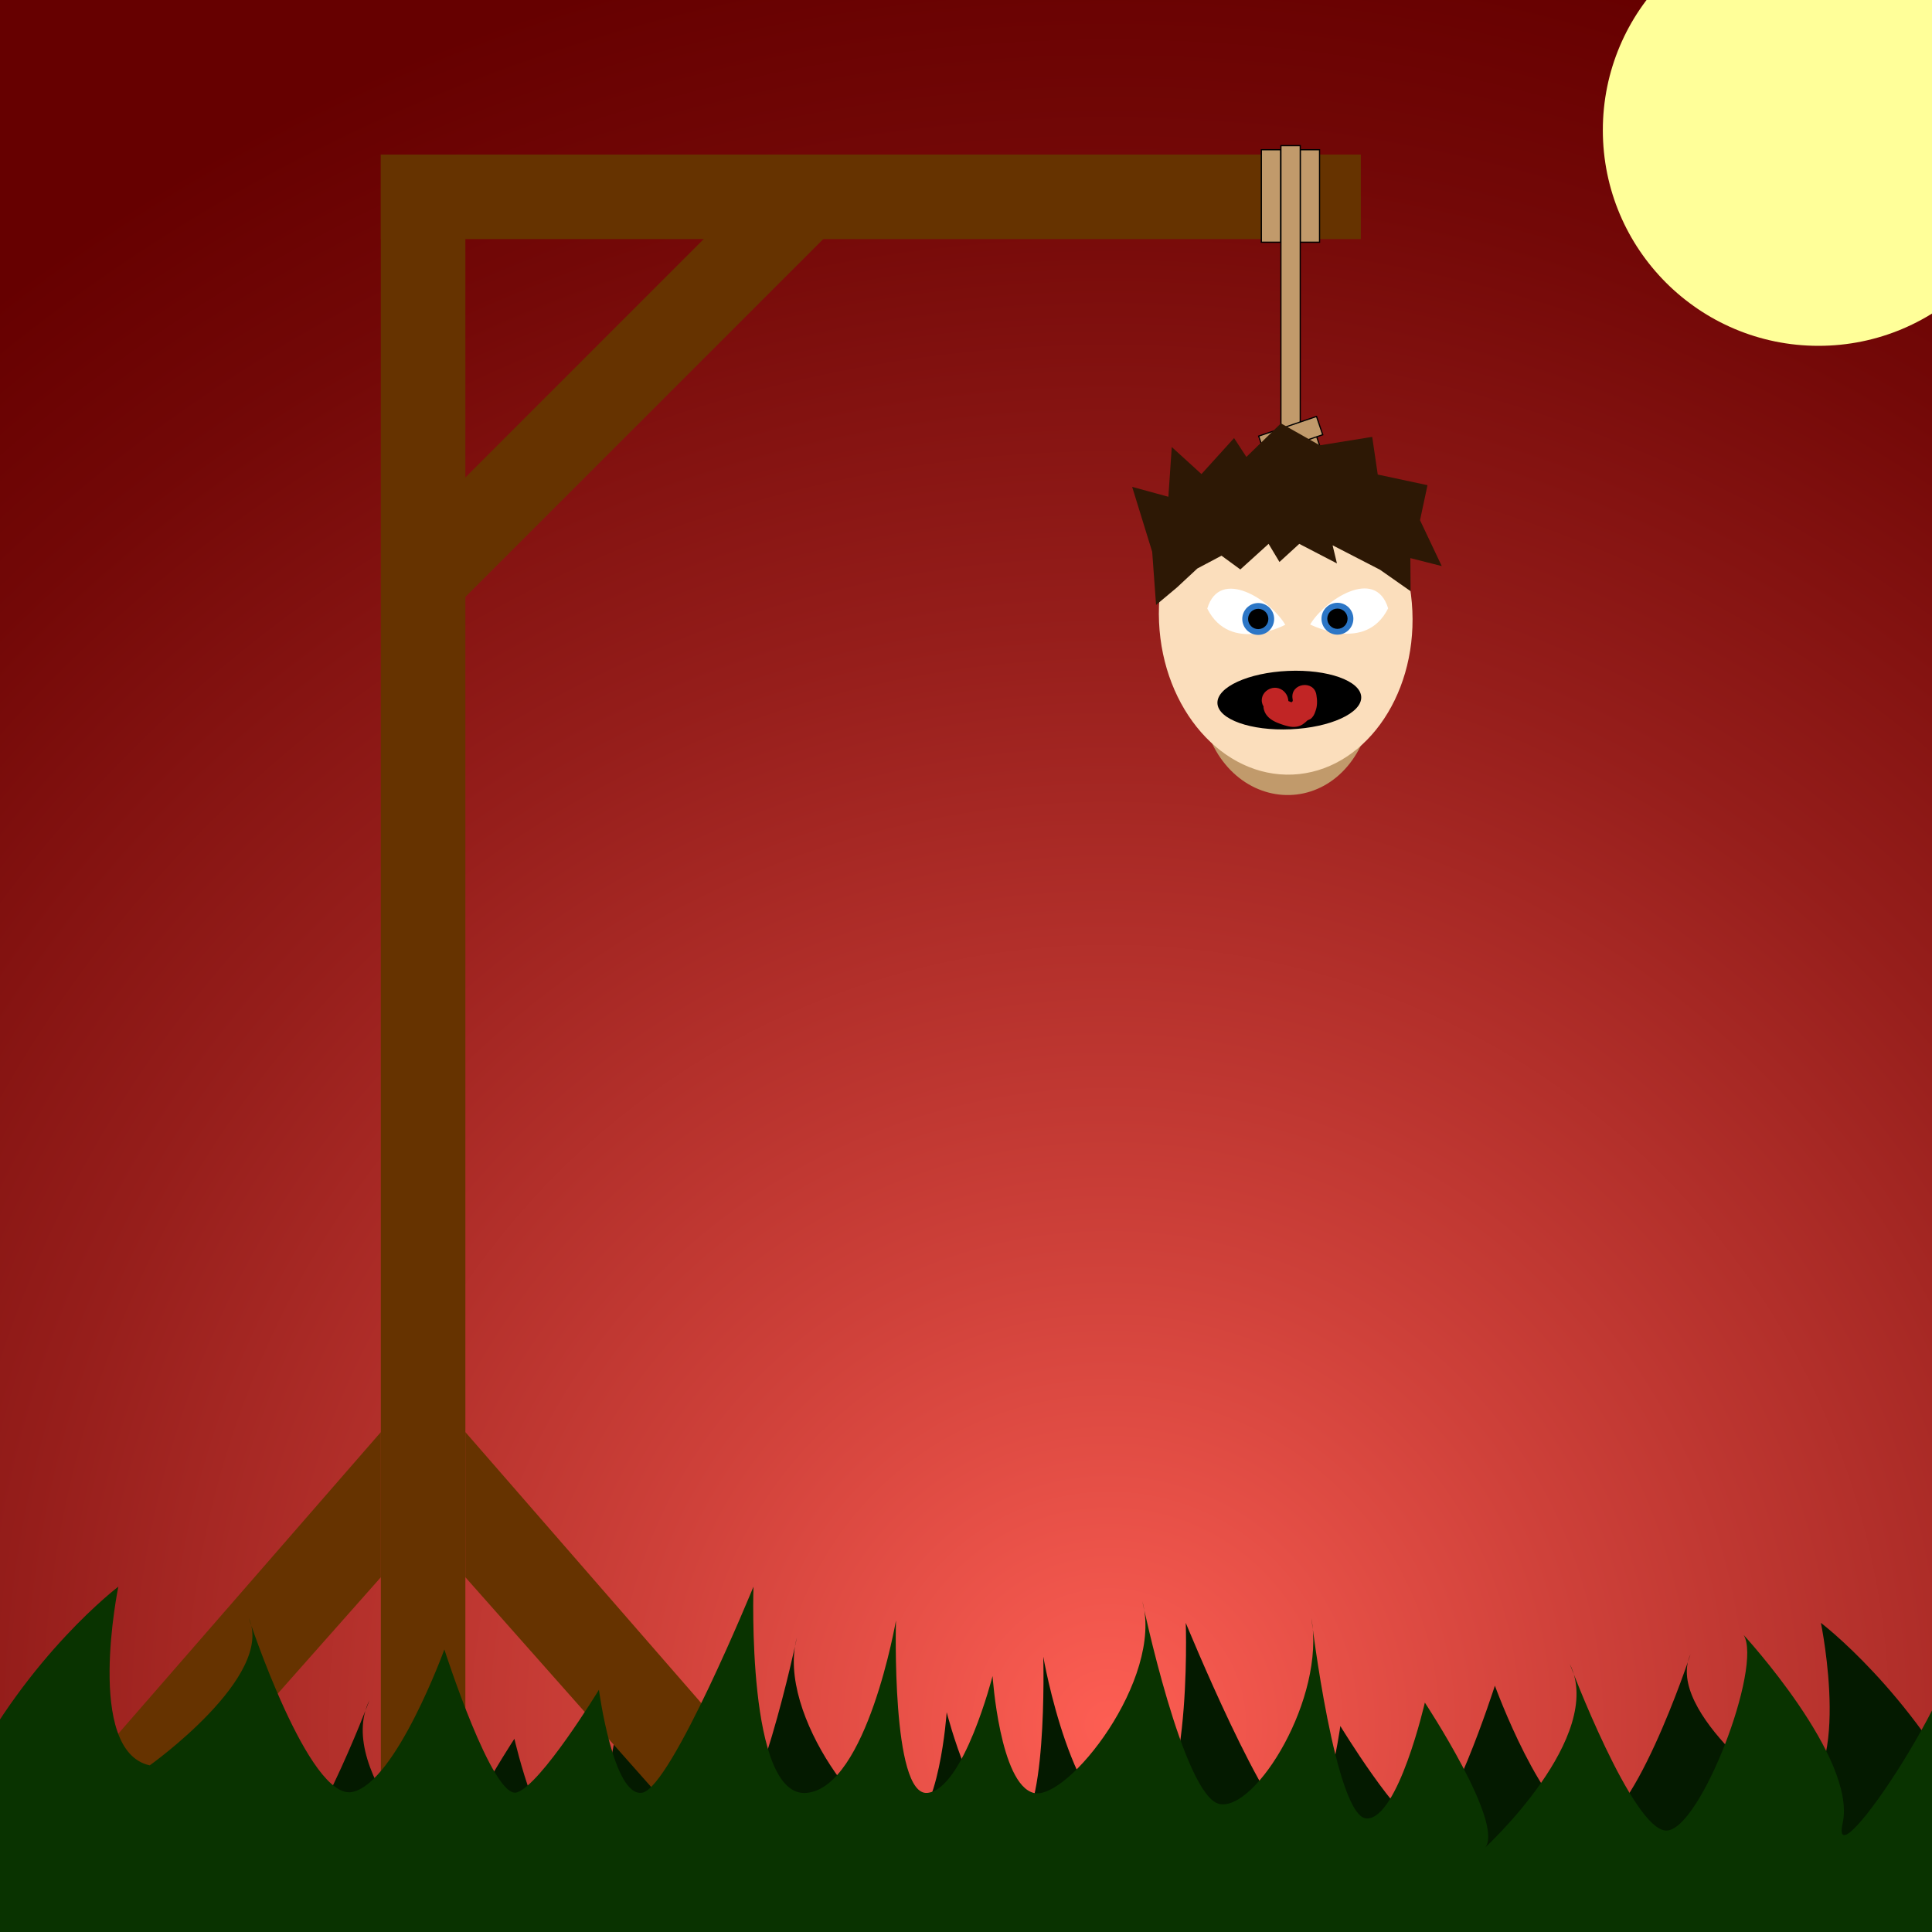
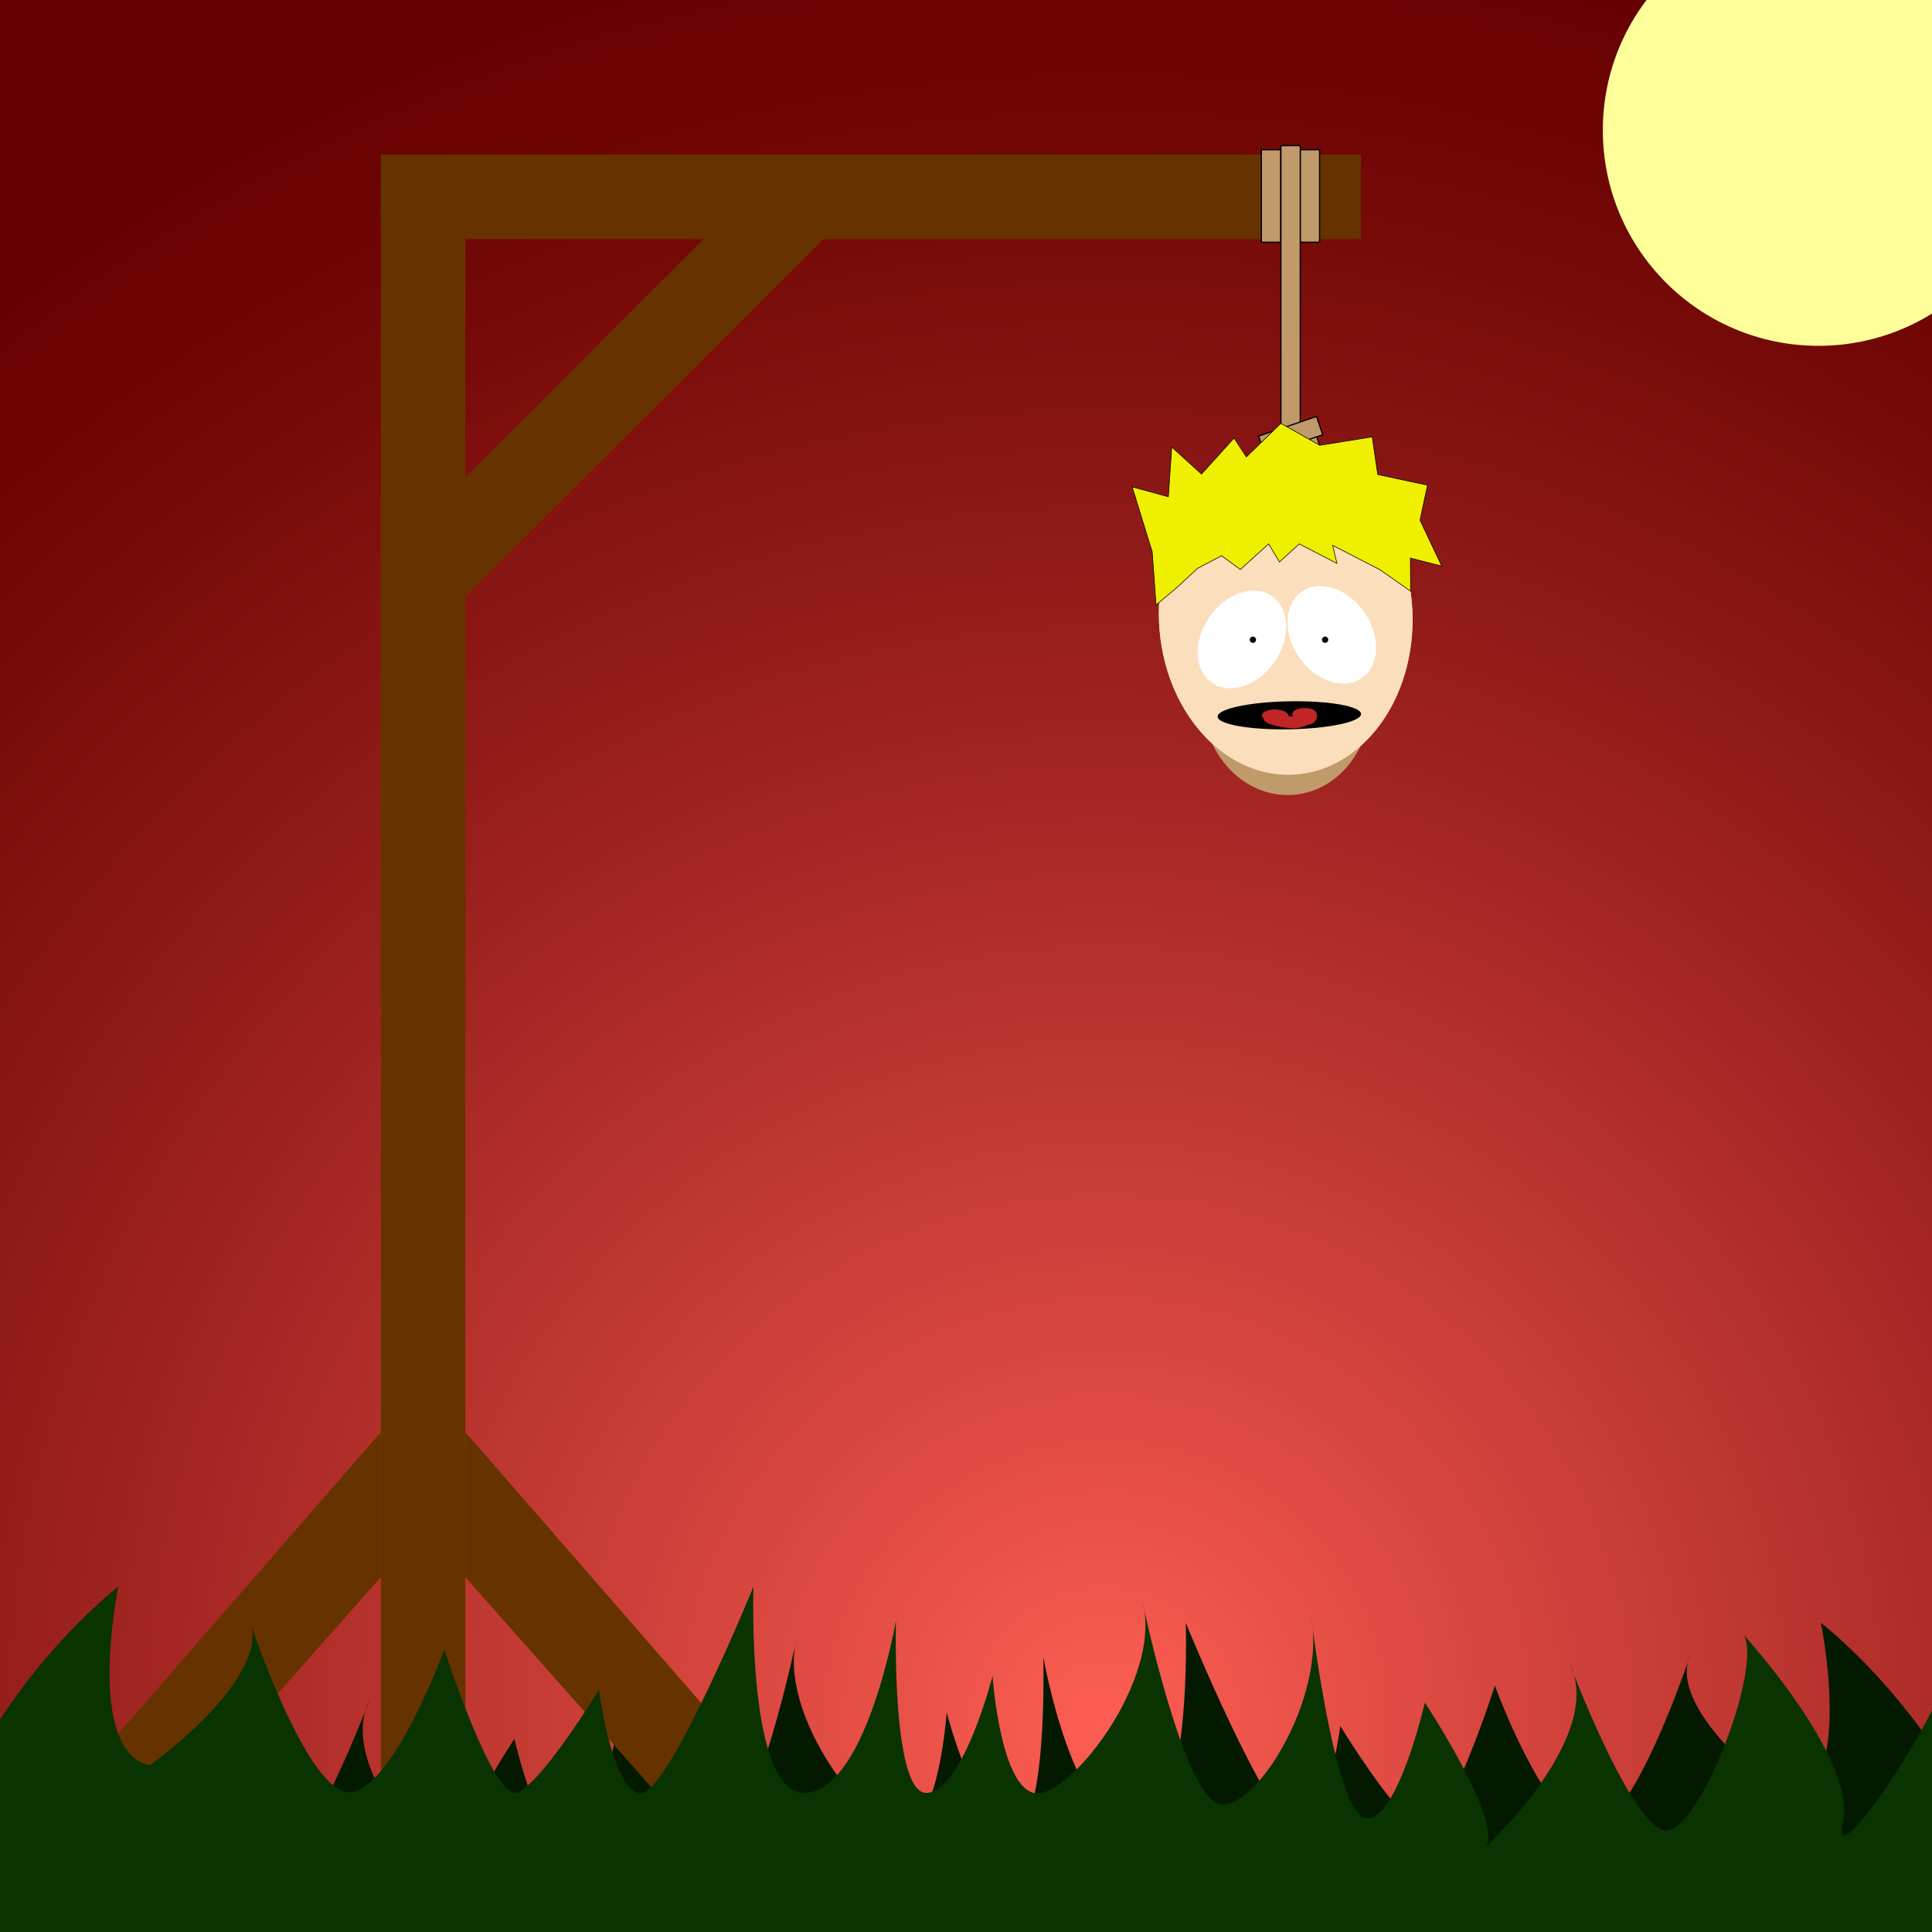
<svg xmlns="http://www.w3.org/2000/svg" version="1.1" id="Calque_1" x="0px" y="0px" viewBox="0 0 800 800" style="enable-background:new 0 0 800 800;" xml:space="preserve">
  <style type="text/css">
	.st0{fill:url(#SVGID_1_);}
	.st1{fill:#041A00;}
	.st2{fill:#663300;}
	.st3{fill:#093300;}
	.st4{fill:#FFFF99;}
	.st5{fill:#C19A6B;stroke:#000000;stroke-width:0.5;stroke-miterlimit:10;}
	.st6{fill:none;stroke:#C19A6B;stroke-width:10;stroke-miterlimit:10;}
	.st7{fill:#C19A6B;stroke:#000000;stroke-width:0.5;stroke-miterlimit:10;}
	.st8{fill:#FBDEBC;}
	.st9{fill:#2D1805;}
	.st10{fill:#FFFFFF;}
	.st11{fill:#2C76C6;}
	.st12{fill:#C12525;}
+ 	.st13{fill:#EFEF00;stroke:#000000;stroke-width:0.25;stroke-miterlimit:10;}
</style>
-   <radialGradient id="SVGID_1_" cx="459.25" cy="85.599" r="749.787" gradientTransform="matrix(1 0 0 -1 0 799.9993)" gradientUnits="userSpaceOnUse">
+   <radialGradient id="SVGID_1_" cx="457.702" cy="713.626" r="749.787" gradientTransform="matrix(1 0 0 1 0 -6.103516e-05)" gradientUnits="userSpaceOnUse">
    <stop offset="0" style="stop-color:#FFDB00" />
    <stop offset="0" style="stop-color:#FFC40F" />
    <stop offset="0" style="stop-color:#FD5E53" />
    <stop offset="0.258" style="stop-color:#CF413A" />
    <stop offset="0.604" style="stop-color:#961E1B" />
    <stop offset="0.862" style="stop-color:#730807" />
    <stop offset="1" style="stop-color:#660000" />
  </radialGradient>
-   <rect x="-322.5" y="-2" class="st0" width="1563.5" height="1432.8" />
+   <rect x="-324" y="-2.8" class="st0" width="1563.5" height="1432.8" />
  <path class="st1" d="M817,751c-26-51-63-79-63-79s14,68-13,74c0,0-52-37-41-61c0,0-25,76-43,72s-38-59-38-59s-20,62.3-30,59.2  s-34-42.5-34-42.5s-6,44.9-18,42.6S491,672,491,672s3,87.7-22,85.4S432,686,432,686s2,72.8-13,71.4S392,709,392,709s-3,44.8-17,48.4  c-14,3.6-54-47.4-45-79.4c0,0-17,81-32,84s-44-44-38-77c0,0-10,83-23,83s-24-48-24-48s-33,50-25,60c0,0-50-46-35-76c0,0-26,69-40,69  s-40-68-32-81c0,0-47,51-41,78s-56-66-49-86s-26,148-26,148h371h481V751z" />
  <polygon class="st2" points="318.4,737.4 293.6,767 192.7,653.1 192.7,593 " />
  <polygon class="st2" points="32,737.4 56.8,767 157.7,653.1 157.7,593 " />
  <rect x="157.7" y="64" class="st2" width="35" height="703" />
  <rect x="157.7" y="64" class="st2" width="405.8" height="35" />
-   <rect x="137.6" y="142.2" transform="matrix(0.7071 -0.7071 0.7071 0.7071 -38.1208 227.4093)" class="st2" width="235.7" height="35" />
+   <rect x="137.6" y="142.2" transform="matrix(0.7071 -0.7071 0.7071 0.7071 -38.1139 227.3939)" class="st2" width="235.7" height="35" />
  <path class="st3" d="M-14,736c26-51,63-79,63-79s-14,68,13,74c0,0,52-37,41-61c0,0,25,76,43,72s38-59,38-59s20,62.3,30,59.2  s34-42.5,34-42.5s6,44.9,18,42.6s46-85.3,46-85.3s-3,87.7,22,85.4s37-71.4,37-71.4s-2,72.8,13,71.4s27-48.4,27-48.4s3,44.8,17,48.4  c14,3.6,54-47.4,45-79.4c0,0,17,81,32,84s44-44,38-77c0,0,10,83,23,83s24-48,24-48s33,50,25,60c0,0,50-46,35-76c0,0,26,69,40,69  s40-68,32-81c0,0,47,51,41,78s56-66,49-86s26,148,26,148H467H-14V736z" />
  <circle class="st4" cx="753" cy="53.9" r="89.3" />
  <rect x="522.3" y="62" class="st5" width="8" height="38.3" />
  <rect x="538.4" y="62" class="st5" width="8" height="38.3" />
  <rect x="530.4" y="60.3" class="st5" width="8" height="144.9" />
  <path class="st6" d="M540.3,205.2c89.9,165.8-110.4,151.4-9.5,0" />
-   <rect x="521.8" y="199.9" transform="matrix(0.9468 -0.3218 0.3218 0.9468 -37.1842 182.8324)" class="st7" width="25.3" height="8" />
-   <rect x="521.7" y="192" transform="matrix(0.9468 -0.3218 0.3218 0.9468 -34.6519 182.3761)" class="st7" width="25.3" height="8" />
-   <rect x="521.7" y="184.2" transform="matrix(0.9468 -0.3218 0.3218 0.9468 -32.1414 181.9704)" class="st7" width="25.3" height="8" />
-   <rect x="521.8" y="176.3" transform="matrix(0.9468 -0.3218 0.3218 0.9468 -29.5868 181.578)" class="st7" width="25.3" height="8" />
-   <ellipse transform="matrix(0.999 -4.409450e-02 4.409450e-02 0.999 -10.7406 23.7247)" class="st8" cx="532.4" cy="255.3" rx="52.5" ry="65.5" />
+   <rect x="521.8" y="199.9" transform="matrix(0.9468 -0.3218 0.3218 0.9468 -37.1862 182.8327)" class="st7" width="25.3" height="8" />
+   <rect x="521.7" y="192" transform="matrix(0.9468 -0.3218 0.3218 0.9468 -34.6483 182.3786)" class="st7" width="25.3" height="8" />
+   <rect x="521.7" y="184.2" transform="matrix(0.9468 -0.3218 0.3218 0.9468 -32.1412 181.9643)" class="st7" width="25.3" height="8" />
+   <rect x="521.8" y="176.3" transform="matrix(0.9468 -0.3218 0.3218 0.9468 -29.5919 181.5783)" class="st7" width="25.3" height="8" />
+   <ellipse transform="matrix(0.999 -4.409570e-02 4.409570e-02 0.999 -10.7395 23.7242)" class="st8" cx="532.4" cy="255.3" rx="52.5" ry="65.5" />
  <polygon class="st9" points="478.7,250.5 477.1,228.5 468.8,201.6 483.8,205.7 485.2,185.1 497.5,196.3 511,181.4 516.1,189.2   530.4,175.3 546.5,184.4 568.2,180.9 570.5,196.5 591.1,200.9 588,215.4 597,234.4 584,231.1 584.1,244.8 571.4,235.9 551.8,225.8   553.6,233.3 538,225.2 529.8,232.7 525.3,225.2 513.6,235.8 505.8,230.1 495.8,235.4 487.3,243.3 " />
-   <ellipse transform="matrix(0.999 -4.409450e-02 4.409450e-02 0.999 -12.2658 23.8258)" cx="533.9" cy="289.9" rx="29.8" ry="12.1" />
+   <ellipse transform="matrix(0.999 -4.409570e-02 4.409570e-02 0.999 -12.2638 23.8239)" cx="533.9" cy="289.9" rx="29.8" ry="12.1" />
  <g>
    <g>
      <path class="st10" d="M499.9,252c5.3-17.5,26.5-3.2,32.3,6.7C532.2,258.7,509.4,270.9,499.9,252z" />
      <circle class="st11" cx="521" cy="256.3" r="6.6" />
    </g>
    <circle cx="521" cy="256.3" r="4.2" />
  </g>
  <g>
    <g>
      <path class="st10" d="M574.8,251.9c-5.3-17.5-26.5-3.2-32.3,6.7C542.6,258.5,565.4,270.7,574.8,251.9z" />
      <circle class="st11" cx="553.8" cy="256.2" r="6.6" />
    </g>
    <circle cx="553.8" cy="256.2" r="4.2" />
  </g>
  <path class="st12" d="M545.1,287.8c-0.9-6.4-10.8-5-9.9,1.4c0.1,0.4,0.1,0.8,0.1,1.1c-0.1,0.1-0.3,0.3-0.5,0.5  c-0.3-0.1-0.6-0.2-1-0.4c-0.1,0-0.2-0.1-0.3-0.1c-0.1-0.9-0.3-1.9-0.8-2.7c-1.2-2.1-3.6-3.2-5.9-2.7c-2.6,0.6-4.6,2.8-4.3,5.7  c0.1,0.6,0.3,1.3,0.7,1.9c0,0.2,0,0.4,0,0.6c0.2,1.2,0.7,2.4,1.5,3.3c1.4,1.7,3.6,2.7,5.6,3.4c2,0.7,4.4,1.5,6.6,1.1  c2-0.3,3.2-1.4,4.5-2.6c0.6-0.3,1.3-0.6,1.3-0.6c1-0.8,1.6-1.9,2-3.2C545.5,292.4,545.5,290.1,545.1,287.8z" />
+   <g>
+     <ellipse transform="matrix(0.999 -4.409570e-02 4.409570e-02 0.999 -10.7395 23.7228)" class="st8" cx="532.4" cy="255.3" rx="52.5" ry="65.5" />
+     <polygon class="st13" points="478.7,250.5 477.1,228.5 468.8,201.6 483.8,205.7 485.2,185.1 497.5,196.3 511,181.4 516.1,189.2    530.4,175.3 546.5,184.4 568.2,180.9 570.5,196.5 591.1,200.9 588,215.4 597,234.4 584,231.1 584.1,244.8 571.4,235.9 551.8,225.8    553.6,233.3 538,225.2 529.8,232.7 525.3,225.2 513.6,235.8 505.8,230.1 495.8,235.4 487.3,243.3  " />
+     <g>
+       <ellipse transform="matrix(0.9998 -1.844646e-02 1.844646e-02 0.9998 -5.3729 9.8981)" cx="533.9" cy="296.2" rx="29.7" ry="5.8" />
+       <path class="st12" d="M545.1,295.2c-0.9-3.1-10.8-2.4-9.9,0.7c0.1,0.2,0.1,0.4,0.1,0.5c-0.1,0.1-0.3,0.2-0.5,0.3    c-0.3-0.1-0.6-0.1-1-0.2c-0.1,0-0.2,0-0.3-0.1c-0.1-0.5-0.3-0.9-0.8-1.3c-1.2-1-3.6-1.5-5.9-1.3c-2.6,0.3-4.6,1.4-4.3,2.7    c0.1,0.3,0.3,0.6,0.7,0.9c0,0.1,0,0.2,0,0.3c0.2,0.6,0.7,1.2,1.5,1.6c1.4,0.8,3.6,1.3,5.6,1.7c2,0.4,4.4,0.7,6.6,0.5    c2-0.2,3.2-0.7,4.5-1.3c0.6-0.1,1.3-0.3,1.3-0.3c1-0.4,1.6-0.9,2-1.5C545.5,297.4,545.5,296.3,545.1,295.2z" />
+     </g>
+     <g>
+       <ellipse transform="matrix(0.8226 -0.5686 0.5686 0.8226 -51.6841 360.2026)" class="st10" cx="551.5" cy="262.9" rx="16.4" ry="21.8" />
+       <ellipse transform="matrix(0.5686 -0.8226 0.8226 0.5686 3.9916 537.297)" class="st10" cx="514.3" cy="264.8" rx="21.8" ry="16.4" />
+       <circle cx="518.8" cy="264.9" r="1.3" />
+       <circle cx="548.7" cy="264.9" r="1.3" />
+     </g>
+   </g>
</svg>
